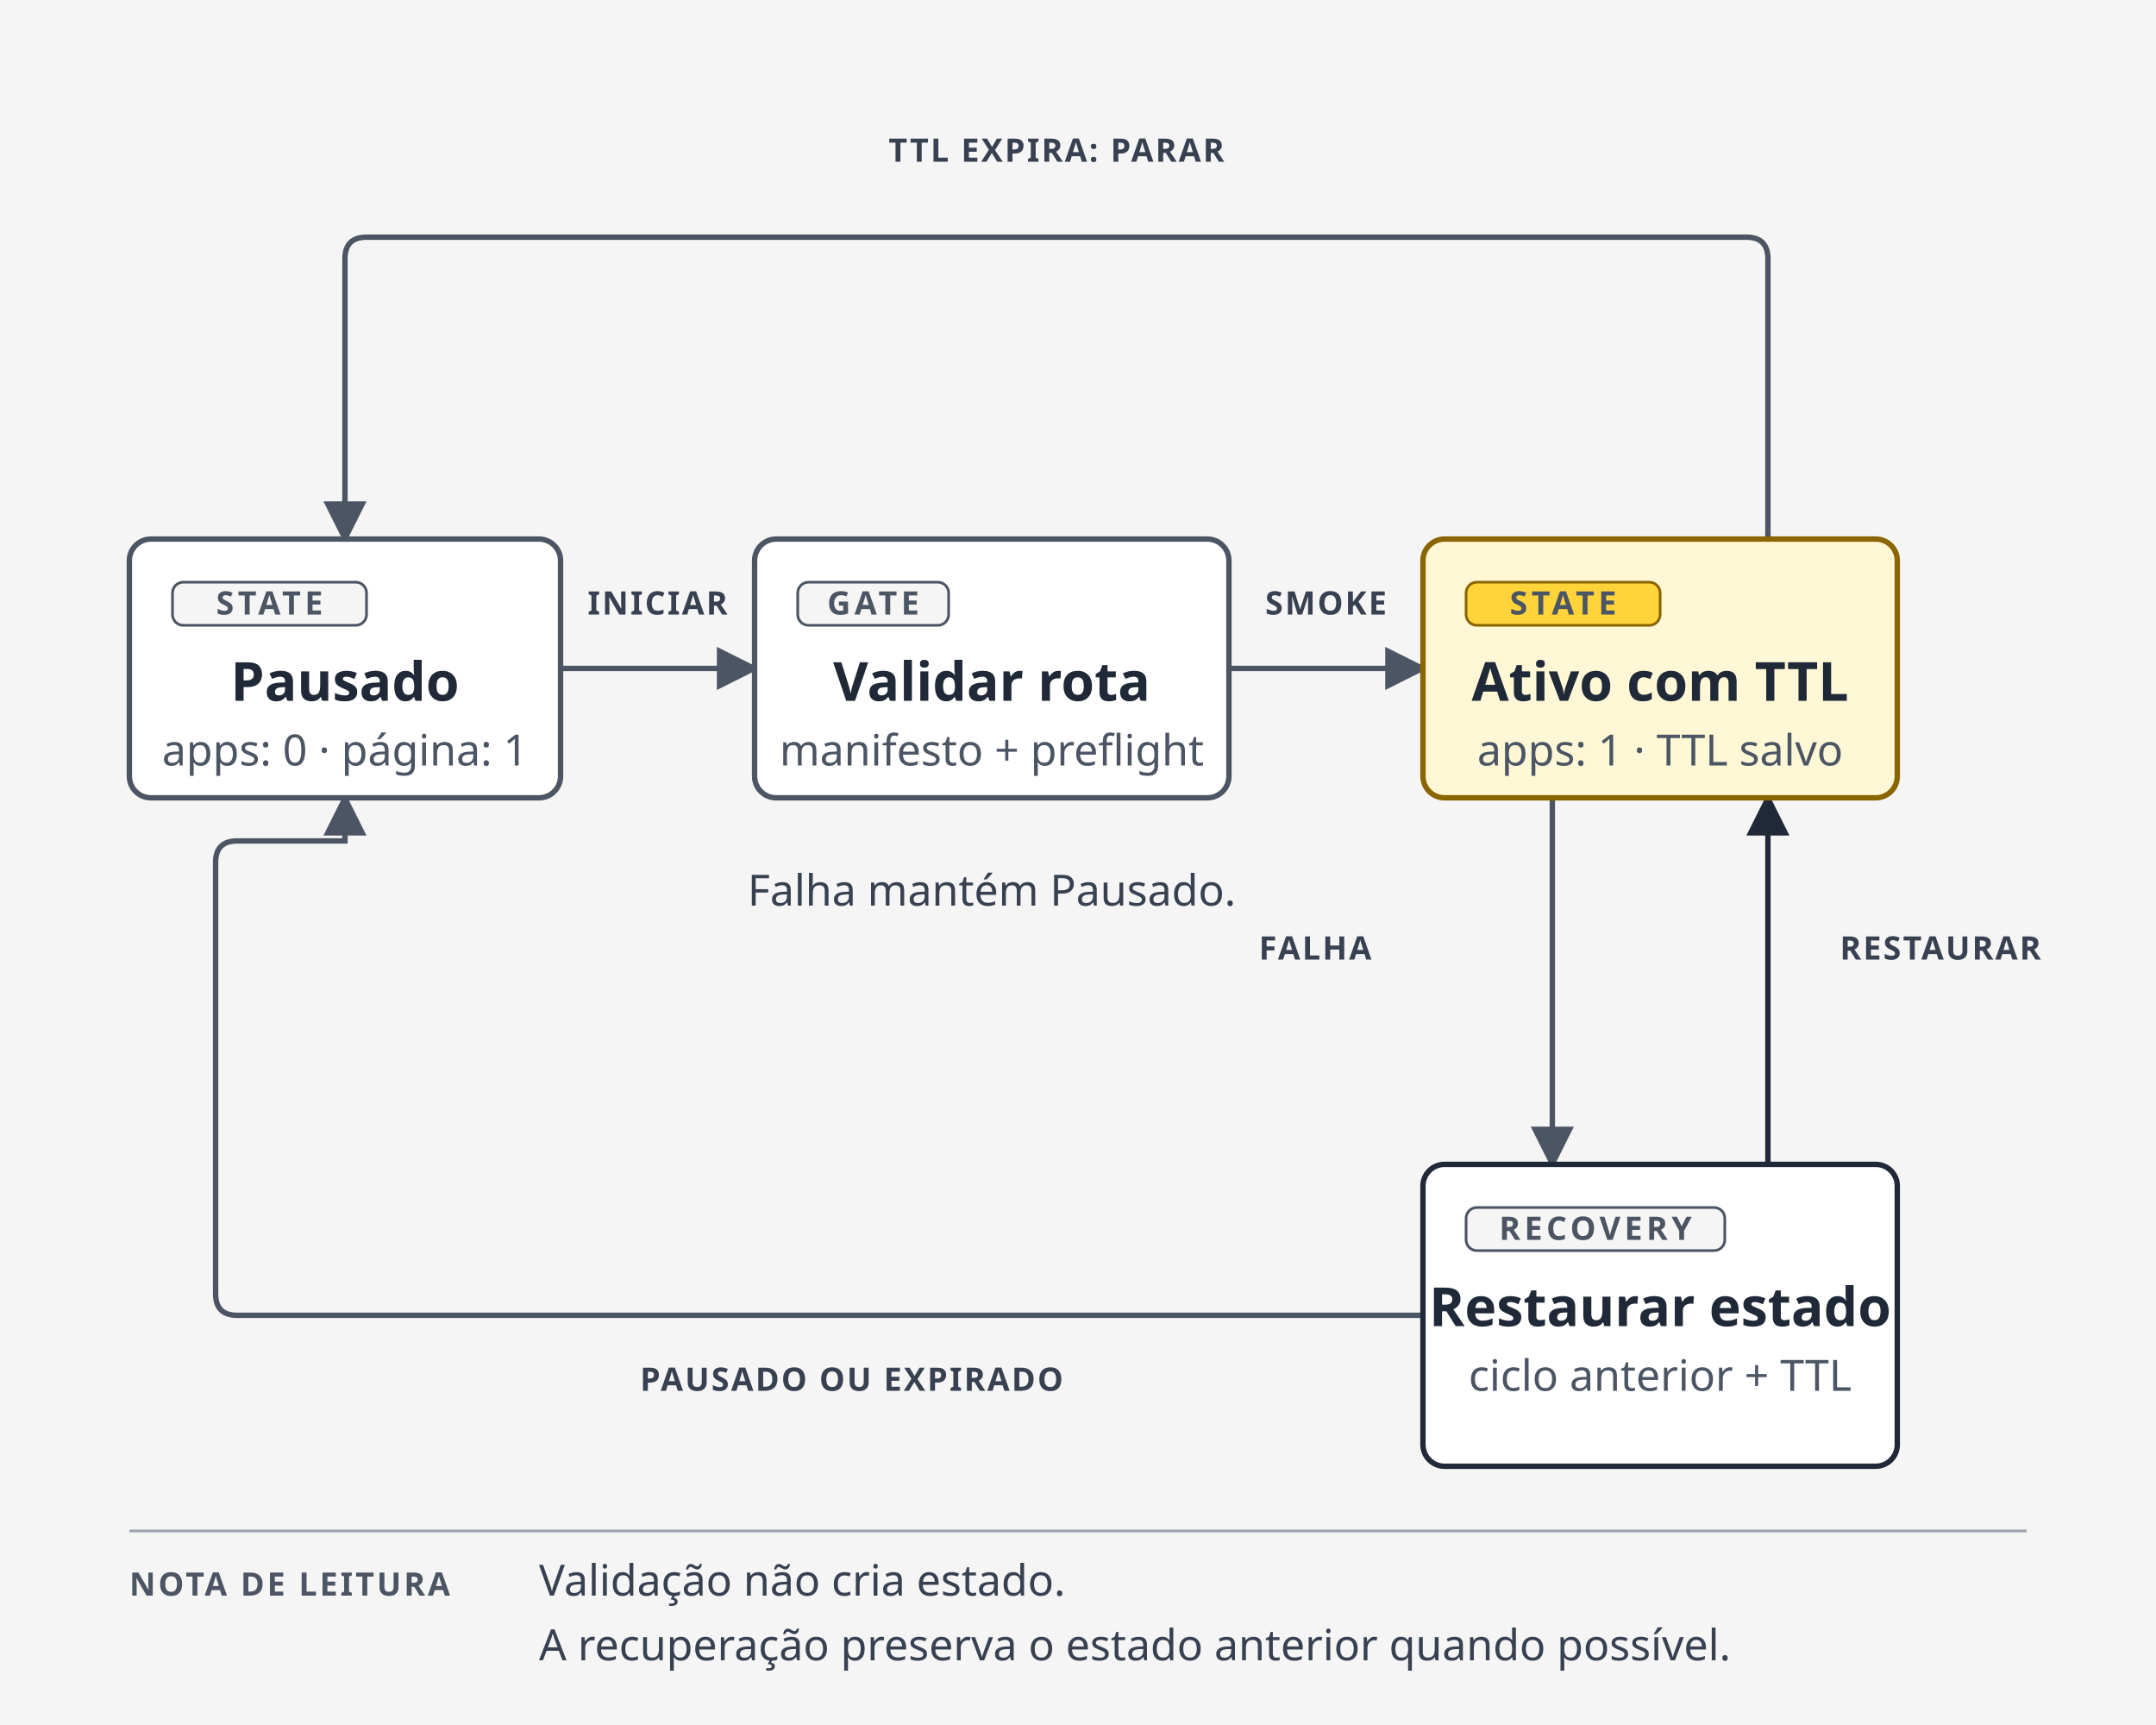
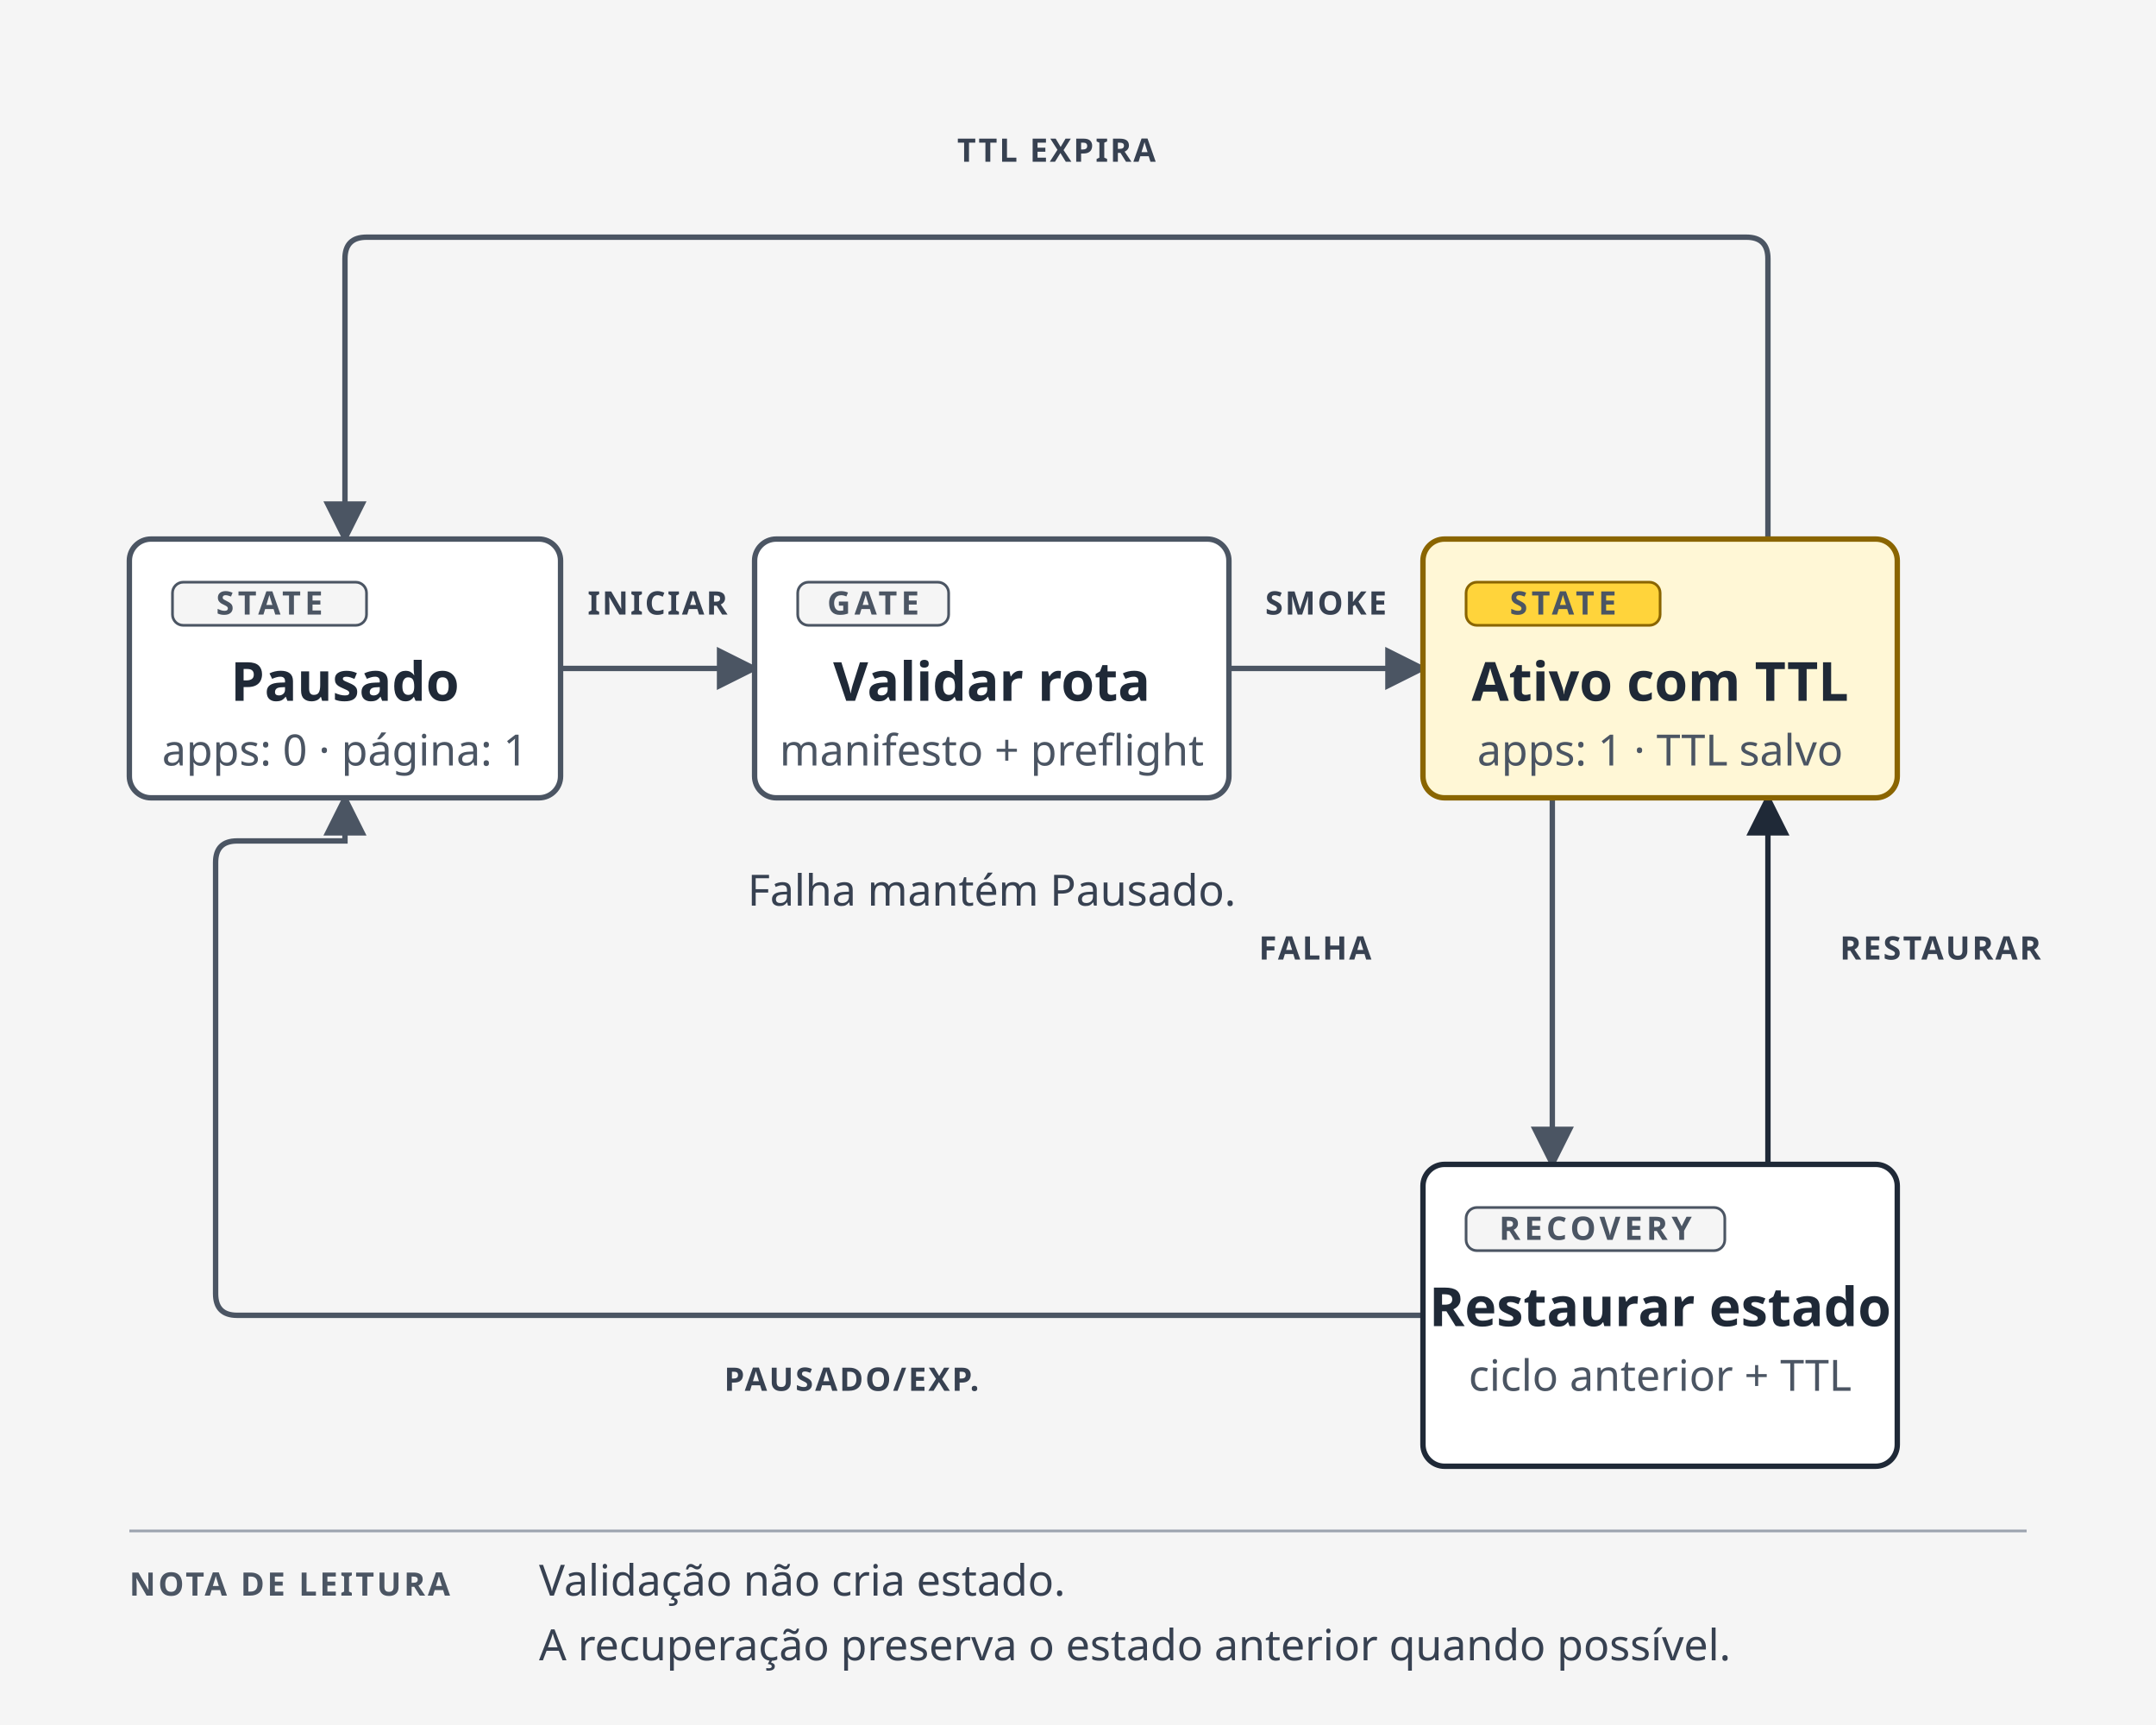
<svg xmlns="http://www.w3.org/2000/svg" viewBox="0 0 800 640" width="800" height="640" role="img" aria-labelledby="bounded-staging-lifecycle-title bounded-staging-lifecycle-desc">
  <defs>
    <marker id="bounded-staging-arrow" markerWidth="8" markerHeight="8" refX="7" refY="4" orient="auto">
      <path d="M0 0 L8 4 L0 8 Z" fill="#4b5563" />
    </marker>
    <marker id="bounded-staging-arrow-accent" markerWidth="8" markerHeight="8" refX="7" refY="4" orient="auto">
      <path d="M0 0 L8 4 L0 8 Z" fill="#1f2937" />
    </marker>
    <style>
      .label { fill: #4b5563; font: 600 12px system-ui, sans-serif; letter-spacing: 0.08em; }
      .name { fill: #1f2937; font: 700 20px system-ui, sans-serif; }
      .detail { fill: #4b5563; font: 16px system-ui, sans-serif; }
      .tag { fill: #4b5563; font: 600 12px system-ui, sans-serif; letter-spacing: 0.12em; }
      .transition { fill: #374151; font: 600 12px system-ui, sans-serif; letter-spacing: 0.06em; }
      .note { fill: #374151; font: 16px system-ui, sans-serif; }
    </style>
  </defs>
  <rect width="800" height="640" fill="#f5f5f5" />
  <path d="M208 248 H280" fill="none" stroke="#4b5563" stroke-width="2" marker-end="url(#bounded-staging-arrow)" />
  <path d="M456 248 H528" fill="none" stroke="#4b5563" stroke-width="2" marker-end="url(#bounded-staging-arrow)" />
  <path d="M656 200 V96 Q656 88 648 88 H136 Q128 88 128 96 V200" fill="none" stroke="#4b5563" stroke-width="2" marker-end="url(#bounded-staging-arrow)" />
  <path d="M576 296 V432" fill="none" stroke="#4b5563" stroke-width="2" marker-end="url(#bounded-staging-arrow)" />
  <path d="M656 432 V296" fill="none" stroke="#1f2937" stroke-width="2" marker-end="url(#bounded-staging-arrow-accent)" />
  <path d="M528 488 H88 Q80 488 80 480 V320 Q80 312 88 312 H128 V296" fill="none" stroke="#4b5563" stroke-width="2" marker-end="url(#bounded-staging-arrow)" />
  <rect x="216" y="216" width="56" height="16" rx="4" fill="#f5f5f5" />
  <text x="244" y="228" text-anchor="middle" class="transition">INICIAR</text>
  <rect x="464" y="216" width="56" height="16" rx="4" fill="#f5f5f5" />
  <text x="492" y="228" text-anchor="middle" class="transition">SMOKE</text>
  <rect x="312" y="48" width="160" height="16" rx="4" fill="#f5f5f5" />
-   <text x="392" y="60" text-anchor="middle" class="transition">TTL EXPIRA: PARAR</text>
+   <text x="392" y="60" text-anchor="middle" class="transition">TTL EXPIRA</text>
  <rect x="432" y="344" width="112" height="16" rx="4" fill="#f5f5f5" />
  <text x="488" y="356" text-anchor="middle" class="transition">FALHA</text>
  <rect x="672" y="344" width="96" height="16" rx="4" fill="#f5f5f5" />
  <text x="720" y="356" text-anchor="middle" class="transition">RESTAURAR</text>
  <rect x="224" y="504" width="184" height="16" rx="4" fill="#f5f5f5" />
-   <text x="316" y="516" text-anchor="middle" class="transition">PAUSADO OU EXPIRADO</text>
+   <text x="316" y="516" text-anchor="middle" class="transition">PAUSADO/EXP.</text>
  <rect x="48" y="200" width="160" height="96" rx="8" fill="#ffffff" stroke="#4b5563" stroke-width="2" />
  <rect x="64" y="216" width="72" height="16" rx="4" fill="#f5f5f5" stroke="#4b5563" stroke-width="1" />
  <text x="100" y="228" text-anchor="middle" class="tag">STATE</text>
  <text x="128" y="260" text-anchor="middle" class="name">Pausado</text>
  <text x="128" y="284" text-anchor="middle" class="detail">apps: 0 · página: 1</text>
  <rect x="280" y="200" width="176" height="96" rx="8" fill="#ffffff" stroke="#4b5563" stroke-width="2" />
  <rect x="296" y="216" width="56" height="16" rx="4" fill="#f5f5f5" stroke="#4b5563" stroke-width="1" />
  <text x="324" y="228" text-anchor="middle" class="tag">GATE</text>
  <text x="368" y="260" text-anchor="middle" class="name">Validar rota</text>
  <text x="368" y="284" text-anchor="middle" class="detail">manifesto + preflight</text>
  <text x="368" y="336" text-anchor="middle" class="note">Falha mantém Pausado.</text>
  <rect x="528" y="200" width="176" height="96" rx="8" fill="#fff7d6" stroke="#8a6500" stroke-width="2" />
  <rect x="544" y="216" width="72" height="16" rx="4" fill="#ffd43b" stroke="#8a6500" stroke-width="1" />
  <text x="580" y="228" text-anchor="middle" class="tag">STATE</text>
  <text x="616" y="260" text-anchor="middle" class="name">Ativo com TTL</text>
  <text x="616" y="284" text-anchor="middle" class="detail">apps: 1 · TTL salvo</text>
  <rect x="528" y="432" width="176" height="112" rx="8" fill="#ffffff" stroke="#1f2937" stroke-width="2" />
  <rect x="544" y="448" width="96" height="16" rx="4" fill="#f5f5f5" stroke="#4b5563" stroke-width="1" />
  <text x="592" y="460" text-anchor="middle" class="tag">RECOVERY</text>
  <text x="616" y="492" text-anchor="middle" class="name">Restaurar estado</text>
  <text x="616" y="516" text-anchor="middle" class="detail">ciclo anterior + TTL</text>
  <line x1="48" y1="568" x2="752" y2="568" stroke="#9ca3af" stroke-width="1" />
  <text x="48" y="592" class="label">NOTA DE LEITURA</text>
  <text x="200" y="592" class="note">Validação não cria estado.</text>
  <text x="200" y="616" class="note">A recuperação preserva o estado anterior quando possível.</text>
</svg>
